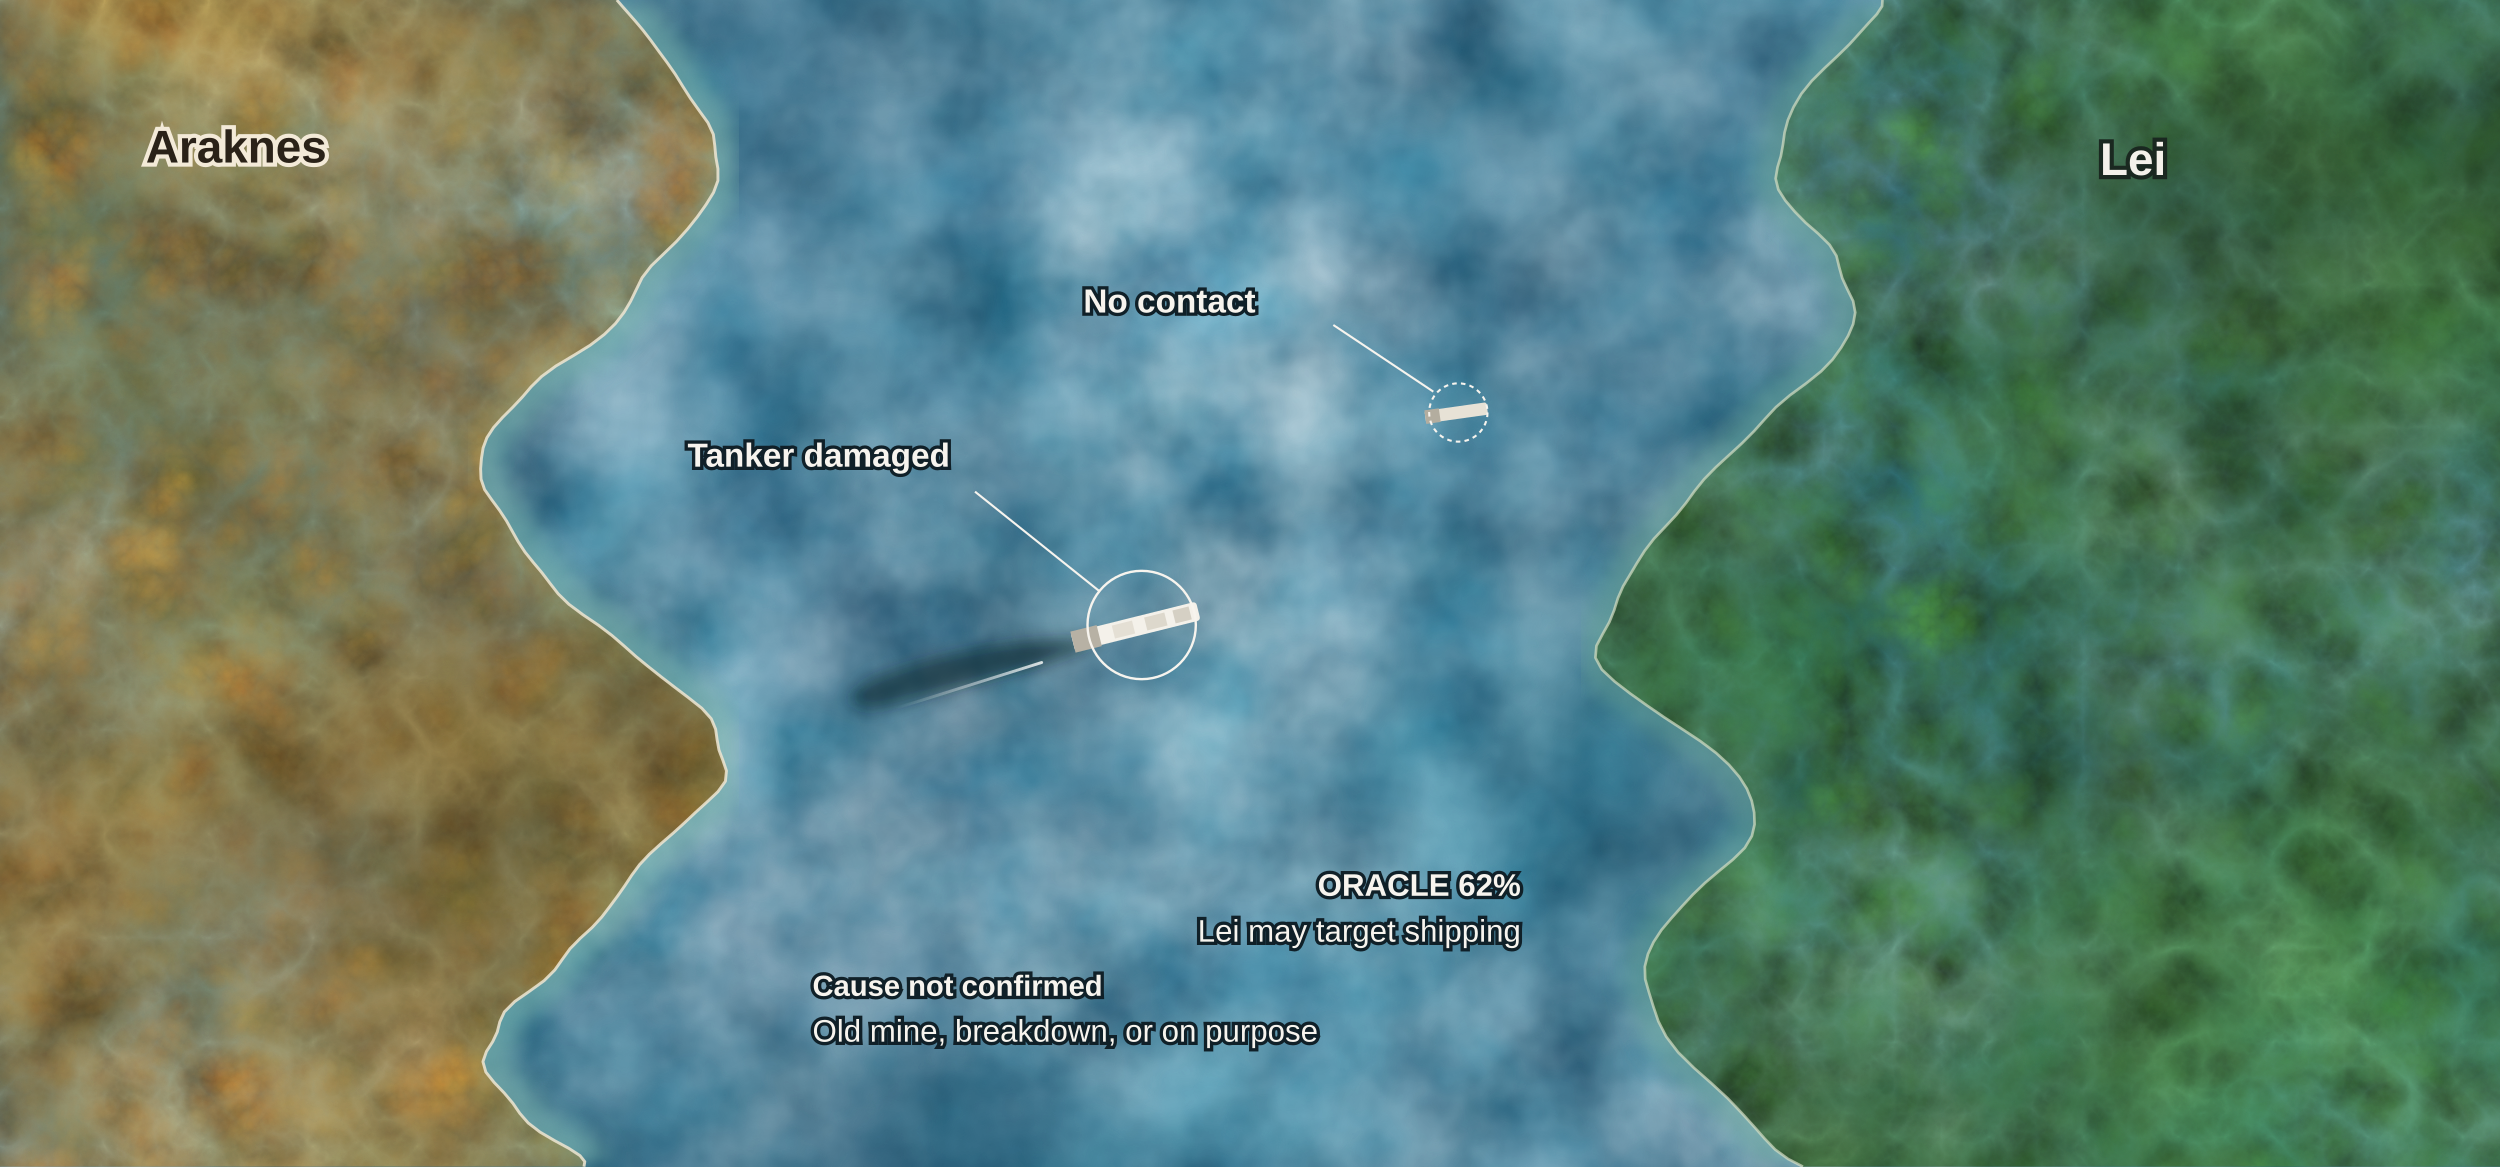
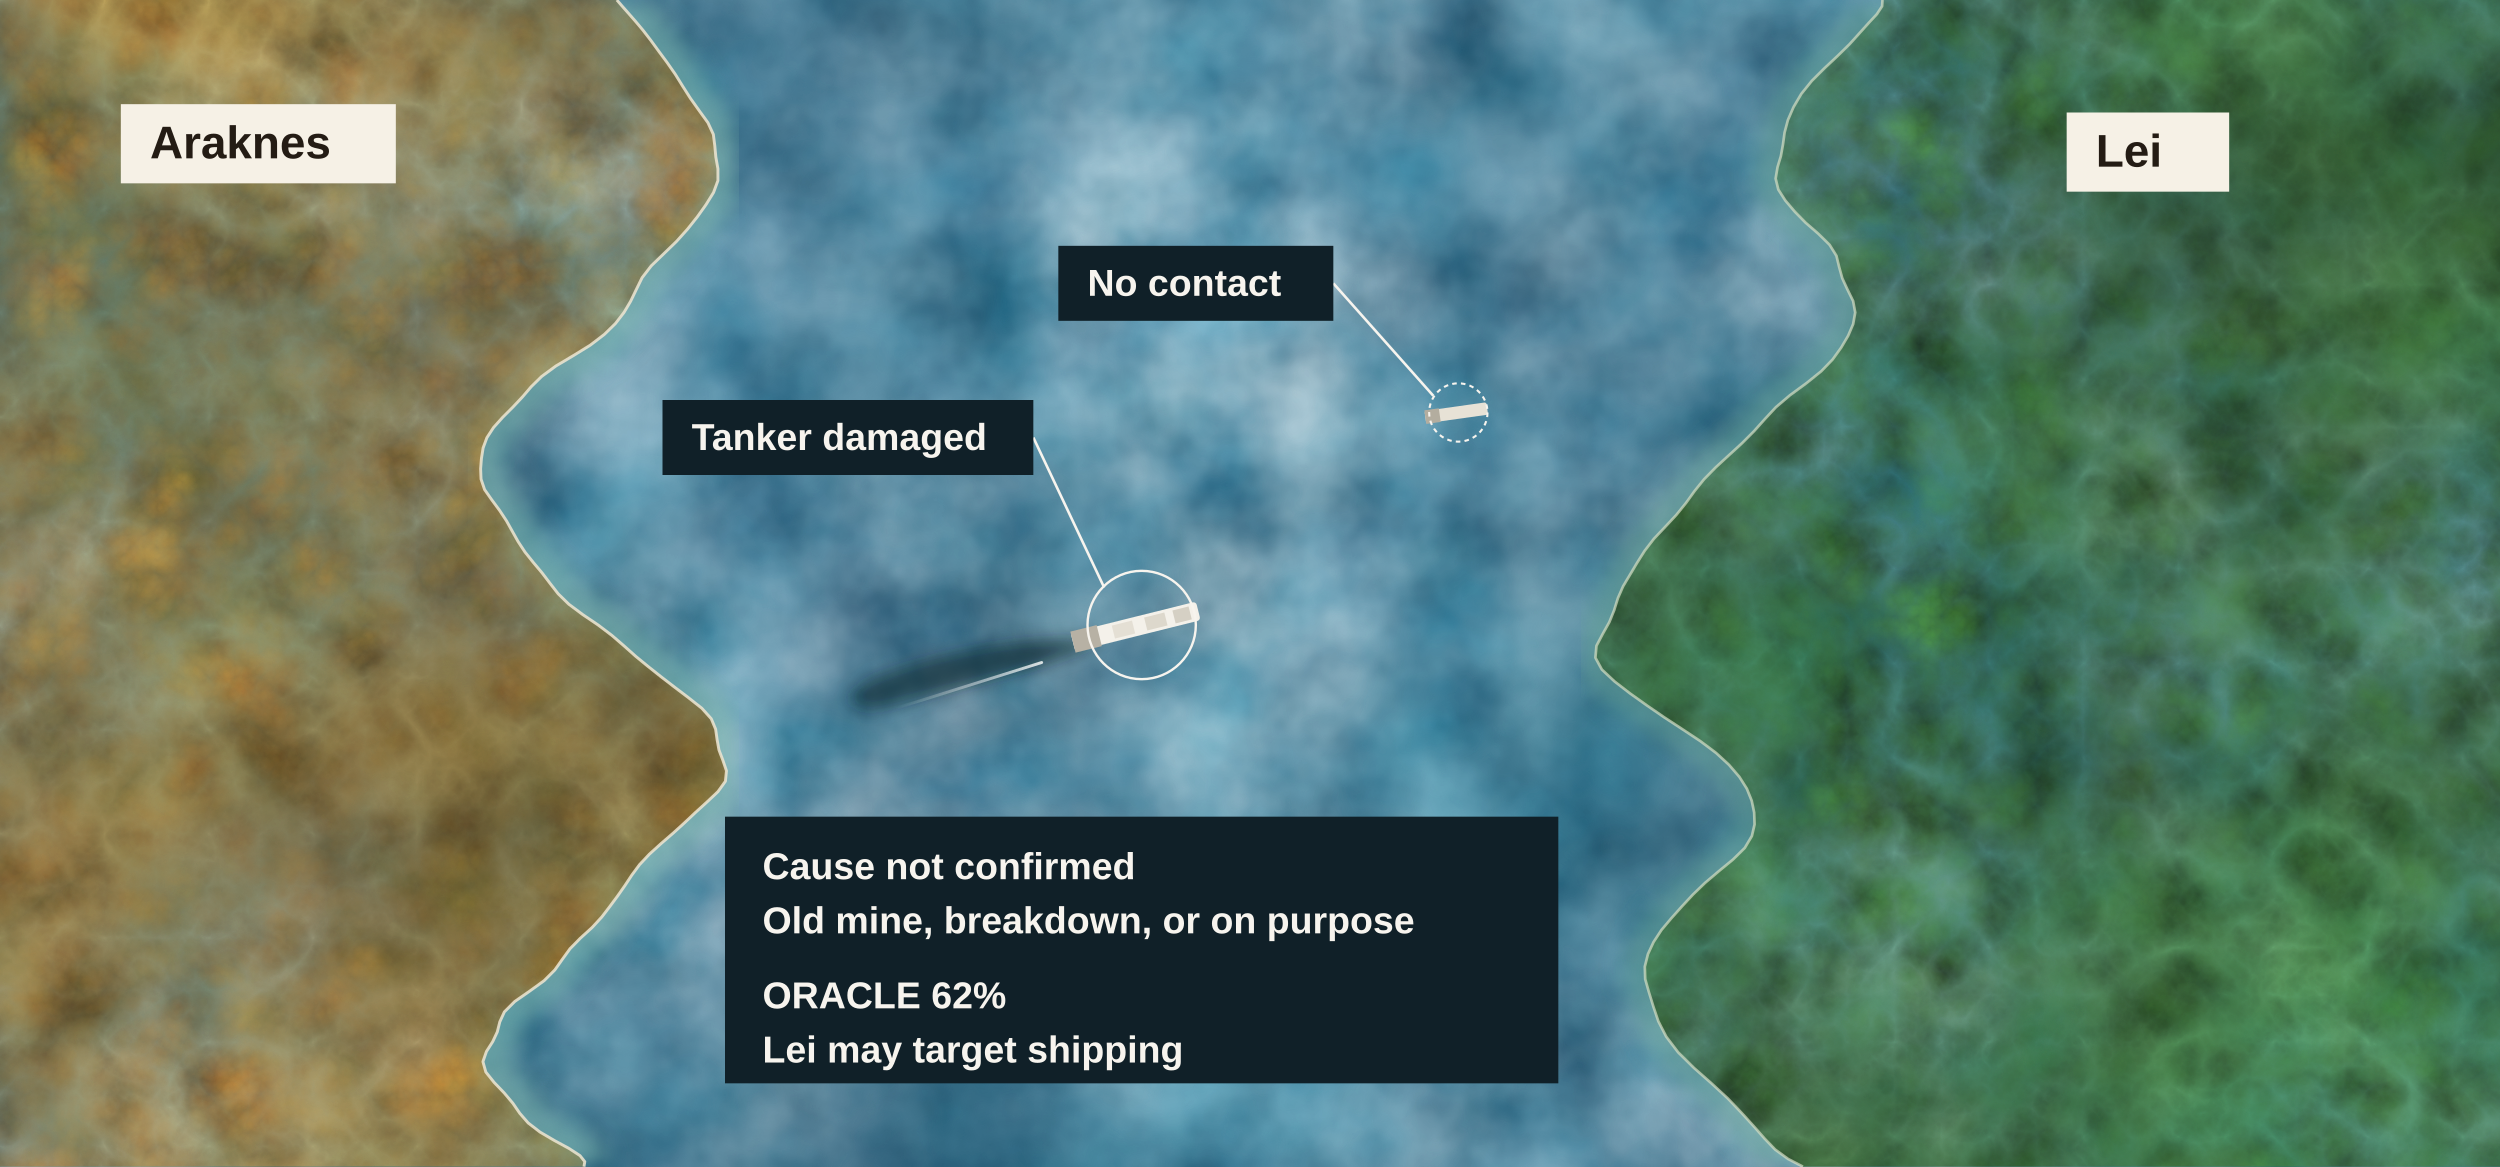
<svg xmlns="http://www.w3.org/2000/svg" viewBox="0 0 1200 560">
  <defs>
    <filter id="sea" x="0" y="0" width="100%" height="100%" color-interpolation-filters="sRGB">
      <feTurbulence type="fractalNoise" baseFrequency="0.018" numOctaves="4" seed="2" result="a" />
      <feTurbulence type="fractalNoise" baseFrequency="0.004" numOctaves="3" seed="6" result="b" />
      <feBlend in="a" in2="b" mode="multiply" result="n" />
      <feColorMatrix in="n" type="matrix" values="         0.15 0.10 0.05 0 0.02         0.22 0.28 0.08 0 0.10         0.25 0.30 0.12 0 0.16         0 0 0 1 0" />
      <feComponentTransfer>
        <feFuncR type="linear" slope="1.35" intercept="-0.08" />
        <feFuncG type="linear" slope="1.25" intercept="-0.04" />
        <feFuncB type="linear" slope="1.15" intercept="0.0" />
      </feComponentTransfer>
    </filter>
    <filter id="arid" x="0" y="0" width="100%" height="100%" color-interpolation-filters="sRGB">
      <feTurbulence type="turbulence" baseFrequency="0.02" numOctaves="5" seed="11" result="a" />
      <feTurbulence type="fractalNoise" baseFrequency="0.004" numOctaves="3" seed="15" result="b" />
      <feBlend in="a" in2="b" mode="multiply" result="n" />
      <feColorMatrix in="n" type="matrix" values="         0.55 0.30 0.08 0 0.16         0.32 0.36 0.06 0 0.12         0.12 0.14 0.05 0 0.06         0 0 0 1 0" />
      <feComponentTransfer>
        <feFuncR type="linear" slope="1.2" intercept="-0.02" />
        <feFuncG type="linear" slope="1.15" intercept="-0.02" />
        <feFuncB type="linear" slope="1.05" intercept="-0.02" />
      </feComponentTransfer>
    </filter>
    <filter id="green" x="0" y="0" width="100%" height="100%" color-interpolation-filters="sRGB">
      <feTurbulence type="turbulence" baseFrequency="0.022" numOctaves="5" seed="21" result="a" />
      <feTurbulence type="fractalNoise" baseFrequency="0.005" numOctaves="3" seed="24" result="b" />
      <feBlend in="a" in2="b" mode="multiply" result="n" />
      <feColorMatrix in="n" type="matrix" values="         0.16 0.18 0.05 0 0.05         0.22 0.40 0.08 0 0.08         0.10 0.16 0.06 0 0.05         0 0 0 1 0" />
      <feComponentTransfer>
        <feFuncR type="linear" slope="1.15" intercept="-0.02" />
        <feFuncG type="linear" slope="1.2" intercept="-0.02" />
        <feFuncB type="linear" slope="1.05" intercept="-0.02" />
      </feComponentTransfer>
    </filter>
    <filter id="shore" x="-5%" y="-5%" width="110%" height="110%">
      <feGaussianBlur stdDeviation="5" />
    </filter>
    <filter id="slick" x="-30%" y="-30%" width="160%" height="160%">
      <feGaussianBlur stdDeviation="3.5" />
    </filter>
    <linearGradient id="wake" x1="0" y1="0" x2="1" y2="0">
      <stop offset="0" stop-color="#f4f7f6" stop-opacity="0" />
      <stop offset="1" stop-color="#f4f7f6" stop-opacity="0.85" />
    </linearGradient>
    <clipPath id="arak">
      <path d="M296.1,0.0 L298.5,2.8 L301.5,6.2 L305.0,10.2 L308.7,14.6 L312.4,19.4 L316.2,24.6 L320.2,30.0 L324.1,35.6 L327.7,41.4 L331.4,47.2 L335.6,53.1 L339.8,58.9 L342.4,64.5 L343.1,70.0 L343.6,75.4 L344.6,81.0 L344.6,86.7 L342.5,92.4 L338.9,98.2 L334.7,104.1 L330.0,110.0 L324.7,115.9 L318.6,121.8 L312.6,127.6 L308.2,133.3 L305.4,139.0 L302.7,144.6 L299.5,150.0 L295.4,155.3 L290.1,160.5 L283.3,165.7 L275.2,170.7 L266.8,175.7 L260.0,180.7 L255.0,185.6 L250.8,190.5 L246.2,195.4 L241.3,200.3 L236.9,205.2 L233.7,210.1 L231.9,215.0 L231.1,220.0 L230.7,225.0 L230.9,230.0 L232.6,235.0 L236.1,240.0 L239.8,245.0 L243.1,250.0 L245.9,255.0 L248.7,260.0 L252.0,265.0 L256.0,270.0 L260.2,275.0 L264.0,280.0 L267.9,285.0 L273.0,290.0 L279.7,295.0 L287.1,300.0 L293.7,305.0 L299.5,310.0 L305.1,315.0 L311.2,320.0 L317.5,325.0 L324.0,330.0 L330.6,335.0 L336.9,340.0 L341.4,345.0 L343.5,350.0 L344.2,355.0 L345.1,360.0 L347.0,365.0 L348.7,370.0 L348.2,375.0 L344.6,380.0 L339.3,385.0 L333.8,390.0 L328.5,395.0 L323.0,400.0 L317.2,405.0 L311.7,410.0 L307.0,415.0 L303.3,420.0 L300.0,425.0 L296.5,430.0 L292.8,435.0 L288.9,440.1 L284.2,445.2 L278.6,450.3 L273.6,455.4 L269.9,460.5 L266.3,465.6 L261.2,470.7 L254.3,475.7 L247.1,480.7 L242.1,485.7 L239.9,490.5 L238.7,495.3 L236.5,500.0 L233.5,504.7 L231.8,509.6 L233.2,514.6 L237.2,519.6 L242.0,524.6 L246.2,529.6 L249.5,534.4 L253.5,539.0 L259.2,543.4 L266.2,547.5 L273.2,551.3 L278.4,554.7 L280.7,557.6 L280.3,560.0 L0,560 L0,0 Z" />
    </clipPath>
    <clipPath id="lei">
      <path d="M903.6,0.0 L903.4,3.0 L900.9,6.8 L896.9,11.1 L892.5,16.0 L887.7,21.3 L882.0,26.9 L875.7,32.8 L869.6,38.9 L864.6,45.1 L860.9,51.4 L858.2,57.6 L856.6,63.6 L855.8,69.5 L854.8,75.0 L853.2,80.3 L852.3,85.7 L853.6,91.0 L857.0,96.3 L861.5,101.6 L866.7,106.9 L872.8,112.2 L878.2,117.5 L881.5,122.8 L882.8,128.2 L884.3,133.6 L886.8,139.0 L889.5,144.5 L890.5,150.0 L889.5,155.6 L887.1,161.2 L883.8,166.8 L879.7,172.5 L874.2,178.2 L867.1,183.9 L859.2,189.7 L852.4,195.5 L847.1,201.2 L841.9,207.0 L836.1,212.8 L829.9,218.5 L823.6,224.3 L818.0,230.0 L813.4,235.7 L809.3,241.4 L804.7,247.1 L799.3,252.9 L793.9,258.6 L789.5,264.3 L785.9,270.0 L782.5,275.7 L779.1,281.4 L776.6,287.1 L774.8,292.9 L772.5,298.6 L769.3,304.3 L766.3,310.0 L765.8,315.7 L768.9,321.4 L775.0,327.1 L782.5,332.9 L790.5,338.6 L798.8,344.3 L807.5,350.0 L816.1,355.7 L823.7,361.4 L829.9,367.1 L834.9,372.9 L838.5,378.6 L840.8,384.3 L842.0,390.0 L842.2,395.7 L840.9,401.3 L837.5,407.0 L831.8,412.6 L825.0,418.2 L818.4,423.8 L812.6,429.4 L807.4,435.0 L802.3,440.7 L797.5,446.4 L793.7,452.2 L791.0,458.0 L789.5,464.0 L789.7,470.0 L791.5,476.3 L793.6,483.1 L796.0,490.2 L799.8,497.6 L805.5,505.1 L813.1,512.6 L821.5,520.0 L829.3,527.2 L835.9,534.1 L841.8,540.6 L847.0,546.5 L852.1,551.8 L858.3,556.3 L865.4,560.0 L1200,560 L1200,0 Z" />
    </clipPath>
  </defs>
  <rect width="1200" height="560" filter="url(#sea)" />
  <path d="M296.1,0.0 L298.5,2.8 L301.5,6.2 L305.0,10.2 L308.7,14.6 L312.4,19.4 L316.2,24.6 L320.2,30.0 L324.1,35.6 L327.7,41.4 L331.4,47.2 L335.6,53.1 L339.8,58.9 L342.4,64.5 L343.1,70.0 L343.6,75.4 L344.6,81.0 L344.6,86.7 L342.5,92.4 L338.9,98.2 L334.7,104.1 L330.0,110.0 L324.7,115.9 L318.6,121.8 L312.6,127.6 L308.2,133.3 L305.4,139.0 L302.7,144.6 L299.5,150.0 L295.4,155.3 L290.1,160.5 L283.3,165.7 L275.2,170.7 L266.8,175.7 L260.0,180.7 L255.0,185.6 L250.8,190.5 L246.2,195.4 L241.3,200.3 L236.9,205.2 L233.7,210.1 L231.9,215.0 L231.1,220.0 L230.7,225.0 L230.9,230.0 L232.6,235.0 L236.1,240.0 L239.8,245.0 L243.1,250.0 L245.9,255.0 L248.7,260.0 L252.0,265.0 L256.0,270.0 L260.2,275.0 L264.0,280.0 L267.9,285.0 L273.0,290.0 L279.7,295.0 L287.1,300.0 L293.7,305.0 L299.5,310.0 L305.1,315.0 L311.2,320.0 L317.5,325.0 L324.0,330.0 L330.6,335.0 L336.9,340.0 L341.4,345.0 L343.5,350.0 L344.2,355.0 L345.1,360.0 L347.0,365.0 L348.7,370.0 L348.2,375.0 L344.6,380.0 L339.3,385.0 L333.8,390.0 L328.5,395.0 L323.0,400.0 L317.2,405.0 L311.7,410.0 L307.0,415.0 L303.3,420.0 L300.0,425.0 L296.5,430.0 L292.8,435.0 L288.9,440.1 L284.2,445.2 L278.6,450.3 L273.6,455.4 L269.9,460.5 L266.3,465.6 L261.2,470.7 L254.3,475.7 L247.1,480.7 L242.1,485.7 L239.9,490.5 L238.7,495.3 L236.5,500.0 L233.5,504.7 L231.8,509.6 L233.2,514.6 L237.2,519.6 L242.0,524.6 L246.2,529.6 L249.5,534.4 L253.5,539.0 L259.2,543.4 L266.2,547.5 L273.2,551.3 L278.4,554.7 L280.7,557.6 L280.3,560.0" fill="none" stroke="#7eb8ad" stroke-width="22" stroke-linejoin="round" opacity="0.55" filter="url(#shore)" />
  <path d="M903.6,0.0 L903.4,3.0 L900.9,6.8 L896.9,11.1 L892.5,16.0 L887.7,21.3 L882.0,26.9 L875.7,32.8 L869.6,38.9 L864.6,45.1 L860.9,51.4 L858.2,57.6 L856.6,63.6 L855.8,69.5 L854.8,75.0 L853.2,80.3 L852.3,85.7 L853.6,91.0 L857.0,96.3 L861.5,101.6 L866.7,106.9 L872.8,112.2 L878.2,117.5 L881.5,122.8 L882.8,128.2 L884.3,133.6 L886.8,139.0 L889.5,144.5 L890.5,150.0 L889.5,155.6 L887.1,161.2 L883.8,166.8 L879.7,172.5 L874.2,178.2 L867.1,183.9 L859.2,189.7 L852.4,195.5 L847.1,201.2 L841.9,207.0 L836.1,212.8 L829.9,218.5 L823.6,224.3 L818.0,230.0 L813.4,235.7 L809.3,241.4 L804.7,247.1 L799.3,252.9 L793.9,258.6 L789.5,264.3 L785.9,270.0 L782.5,275.7 L779.1,281.4 L776.6,287.1 L774.8,292.9 L772.5,298.6 L769.3,304.3 L766.3,310.0 L765.8,315.7 L768.9,321.4 L775.0,327.1 L782.5,332.9 L790.5,338.6 L798.8,344.3 L807.5,350.0 L816.1,355.7 L823.7,361.4 L829.9,367.1 L834.9,372.9 L838.5,378.6 L840.8,384.3 L842.0,390.0 L842.2,395.7 L840.9,401.3 L837.5,407.0 L831.8,412.6 L825.0,418.2 L818.4,423.8 L812.6,429.4 L807.4,435.0 L802.3,440.7 L797.5,446.4 L793.7,452.2 L791.0,458.0 L789.5,464.0 L789.7,470.0 L791.5,476.3 L793.6,483.1 L796.0,490.2 L799.8,497.6 L805.5,505.1 L813.1,512.6 L821.5,520.0 L829.3,527.2 L835.9,534.1 L841.8,540.6 L847.0,546.5 L852.1,551.8 L858.3,556.3 L865.4,560.0" fill="none" stroke="#6aa898" stroke-width="20" stroke-linejoin="round" opacity="0.5" filter="url(#shore)" />
  <g clip-path="url(#arak)">
    <rect width="1200" height="560" filter="url(#arid)" />
  </g>
  <g clip-path="url(#lei)">
    <rect width="1200" height="560" filter="url(#green)" />
  </g>
  <path d="M296.1,0.0 L298.5,2.8 L301.5,6.2 L305.0,10.2 L308.7,14.6 L312.4,19.4 L316.2,24.6 L320.2,30.0 L324.1,35.6 L327.7,41.4 L331.4,47.2 L335.6,53.1 L339.8,58.9 L342.4,64.5 L343.1,70.0 L343.6,75.4 L344.6,81.0 L344.6,86.7 L342.5,92.4 L338.9,98.2 L334.7,104.1 L330.0,110.0 L324.7,115.9 L318.6,121.8 L312.6,127.6 L308.2,133.3 L305.4,139.0 L302.7,144.6 L299.5,150.0 L295.4,155.3 L290.1,160.5 L283.3,165.7 L275.2,170.7 L266.8,175.7 L260.0,180.7 L255.0,185.6 L250.8,190.5 L246.2,195.4 L241.3,200.3 L236.9,205.2 L233.7,210.1 L231.9,215.0 L231.1,220.0 L230.7,225.0 L230.9,230.0 L232.6,235.0 L236.1,240.0 L239.8,245.0 L243.1,250.0 L245.9,255.0 L248.7,260.0 L252.0,265.0 L256.0,270.0 L260.2,275.0 L264.0,280.0 L267.9,285.0 L273.0,290.0 L279.7,295.0 L287.1,300.0 L293.7,305.0 L299.5,310.0 L305.1,315.0 L311.2,320.0 L317.5,325.0 L324.0,330.0 L330.6,335.0 L336.9,340.0 L341.4,345.0 L343.5,350.0 L344.2,355.0 L345.1,360.0 L347.0,365.0 L348.7,370.0 L348.2,375.0 L344.6,380.0 L339.3,385.0 L333.8,390.0 L328.5,395.0 L323.0,400.0 L317.2,405.0 L311.7,410.0 L307.0,415.0 L303.3,420.0 L300.0,425.0 L296.5,430.0 L292.8,435.0 L288.9,440.1 L284.2,445.2 L278.6,450.3 L273.6,455.4 L269.9,460.5 L266.3,465.6 L261.2,470.7 L254.3,475.7 L247.1,480.7 L242.1,485.7 L239.9,490.5 L238.7,495.3 L236.5,500.0 L233.5,504.7 L231.8,509.6 L233.2,514.6 L237.2,519.6 L242.0,524.6 L246.2,529.6 L249.5,534.4 L253.5,539.0 L259.2,543.4 L266.2,547.5 L273.2,551.3 L278.4,554.7 L280.7,557.6 L280.3,560.0" fill="none" stroke="#efe6d2" stroke-width="1.4" stroke-linejoin="round" opacity="0.85" />
  <path d="M903.6,0.0 L903.4,3.0 L900.9,6.8 L896.9,11.1 L892.5,16.0 L887.7,21.3 L882.0,26.9 L875.7,32.8 L869.6,38.9 L864.6,45.1 L860.9,51.4 L858.2,57.6 L856.6,63.6 L855.8,69.5 L854.8,75.0 L853.2,80.3 L852.3,85.7 L853.6,91.0 L857.0,96.3 L861.5,101.6 L866.7,106.9 L872.8,112.2 L878.2,117.5 L881.5,122.8 L882.8,128.2 L884.3,133.6 L886.8,139.0 L889.5,144.5 L890.5,150.0 L889.5,155.6 L887.1,161.2 L883.8,166.8 L879.7,172.5 L874.2,178.2 L867.1,183.9 L859.2,189.7 L852.4,195.5 L847.1,201.2 L841.9,207.0 L836.1,212.8 L829.9,218.5 L823.6,224.3 L818.0,230.0 L813.4,235.7 L809.3,241.4 L804.7,247.1 L799.3,252.9 L793.9,258.6 L789.5,264.3 L785.9,270.0 L782.5,275.7 L779.1,281.4 L776.6,287.1 L774.8,292.9 L772.5,298.6 L769.3,304.3 L766.3,310.0 L765.8,315.7 L768.9,321.4 L775.0,327.1 L782.5,332.9 L790.5,338.6 L798.8,344.3 L807.5,350.0 L816.1,355.7 L823.7,361.4 L829.9,367.1 L834.9,372.9 L838.5,378.6 L840.8,384.3 L842.0,390.0 L842.2,395.7 L840.9,401.3 L837.5,407.0 L831.8,412.6 L825.0,418.2 L818.4,423.8 L812.6,429.4 L807.4,435.0 L802.3,440.7 L797.5,446.4 L793.7,452.2 L791.0,458.0 L789.5,464.0 L789.7,470.0 L791.5,476.3 L793.6,483.1 L796.0,490.2 L799.8,497.6 L805.5,505.1 L813.1,512.6 L821.5,520.0 L829.3,527.2 L835.9,534.1 L841.8,540.6 L847.0,546.5 L852.1,551.8 L858.3,556.3 L865.4,560.0" fill="none" stroke="#d5dec4" stroke-width="1.3" stroke-linejoin="round" opacity="0.7" />
  <g filter="url(#slick)" opacity="0.55">
    <path d="M528,308 C510,318 470,328 430,338 C410,344 400,336 418,326 C450,312 500,304 528,308 Z" fill="#06161c" />
  </g>
  <line x1="500" y1="318" x2="430" y2="340" stroke="url(#wake)" stroke-width="1.4" stroke-linecap="round" />
  <g transform="translate(548,300) rotate(-14)">
    <rect x="-34" y="-4.6" width="62" height="9.2" rx="1.6" fill="#f4f1ea" />
    <rect x="-34" y="-5.2" width="13" height="10.4" fill="#b7b1a4" />
    <rect x="-14" y="-3.2" width="10" height="6.4" fill="#e4dfd4" />
    <rect x="2" y="-3.2" width="10" height="6.4" fill="#ddd8cc" />
    <rect x="16" y="-3.2" width="8" height="6.4" fill="#d5d0c4" />
  </g>
  <circle cx="548" cy="300" r="26" fill="none" stroke="#f7f4ee" stroke-width="1.15" />
-   <line x1="528" y1="284" x2="468" y2="236" stroke="#f7f4ee" stroke-width="1" />
+   <line x1="530" y1="282" x2="496" y2="210" stroke="#f7f4ee" stroke-width="1.25" />
  <g transform="translate(700,198) rotate(-8)">
    <rect x="-16" y="-3" width="30" height="6" rx="1" fill="#e7e2d6" />
    <rect x="-16" y="-3.3" width="7" height="6.6" fill="#b3ad9f" />
  </g>
  <circle cx="700" cy="198" r="14" fill="none" stroke="#f7f4ee" stroke-width="1" stroke-dasharray="2.2 2" />
-   <line x1="688" y1="188" x2="640" y2="156" stroke="#f7f4ee" stroke-width="1" />
-   <g font-family="Liberation Sans, DejaVu Sans, sans-serif">
-     <text x="70" y="78" fill="#2a2218" stroke="#f3ead8" stroke-width="4" paint-order="stroke" font-size="22" font-weight="700">Araknes</text>
-     <text x="1008" y="84" fill="#f4f1ea" stroke="#1a2820" stroke-width="4" paint-order="stroke" font-size="22" font-weight="700">Lei</text>
-     <text x="330" y="224" fill="#f7f4ee" stroke="#102028" stroke-width="3.2" paint-order="stroke" font-size="16" font-weight="700">Tanker damaged</text>
-     <text x="520" y="150" fill="#f7f4ee" stroke="#102028" stroke-width="3.2" paint-order="stroke" font-size="16" font-weight="700">No contact</text>
-     <text x="390" y="478" fill="#f7f4ee" stroke="#102028" stroke-width="3.2" paint-order="stroke" font-size="14" font-weight="700">Cause not confirmed</text>
-     <text x="390" y="500" fill="#f7f4ee" stroke="#102028" stroke-width="3.2" paint-order="stroke" font-size="15">Old mine, breakdown, or on purpose</text>
-     <text x="730" y="430" text-anchor="end" fill="#f7f4ee" stroke="#102028" stroke-width="3.2" paint-order="stroke" font-size="15" font-weight="700">ORACLE 62%</text>
-     <text x="730" y="452" text-anchor="end" fill="#f7f4ee" stroke="#102028" stroke-width="3.2" paint-order="stroke" font-size="15">Lei may target shipping</text>
+   <line x1="688" y1="190" x2="640" y2="136" stroke="#f7f4ee" stroke-width="1.25" />
+   <g font-family="Liberation Sans, DejaVu Sans, sans-serif" font-weight="700">
+     <rect x="58" y="50" width="132" height="38" fill="#f6f1e6" />
+     <text x="72" y="76" fill="#241c14" font-size="22">Araknes</text>
+     <rect x="992" y="54" width="78" height="38" fill="#f6f1e6" />
+     <text x="1006" y="80" fill="#241c14" font-size="22">Lei</text>
+     <rect x="318" y="192" width="178" height="36" fill="#102028" />
+     <text x="332" y="216" fill="#f7f4ee" font-size="18">Tanker damaged</text>
+     <rect x="508" y="118" width="132" height="36" fill="#102028" />
+     <text x="522" y="142" fill="#f7f4ee" font-size="18">No contact</text>
+     <rect x="348" y="392" width="400" height="128" fill="#102028" />
+     <text x="366" y="422" fill="#f7f4ee" font-size="18">Cause not confirmed</text>
+     <text x="366" y="448" fill="#f7f4ee" font-size="18">Old mine, breakdown, or on purpose</text>
+     <text x="366" y="484" fill="#f7f4ee" font-size="18">ORACLE 62%</text>
+     <text x="366" y="510" fill="#f7f4ee" font-size="18">Lei may target shipping</text>
  </g>
</svg>
